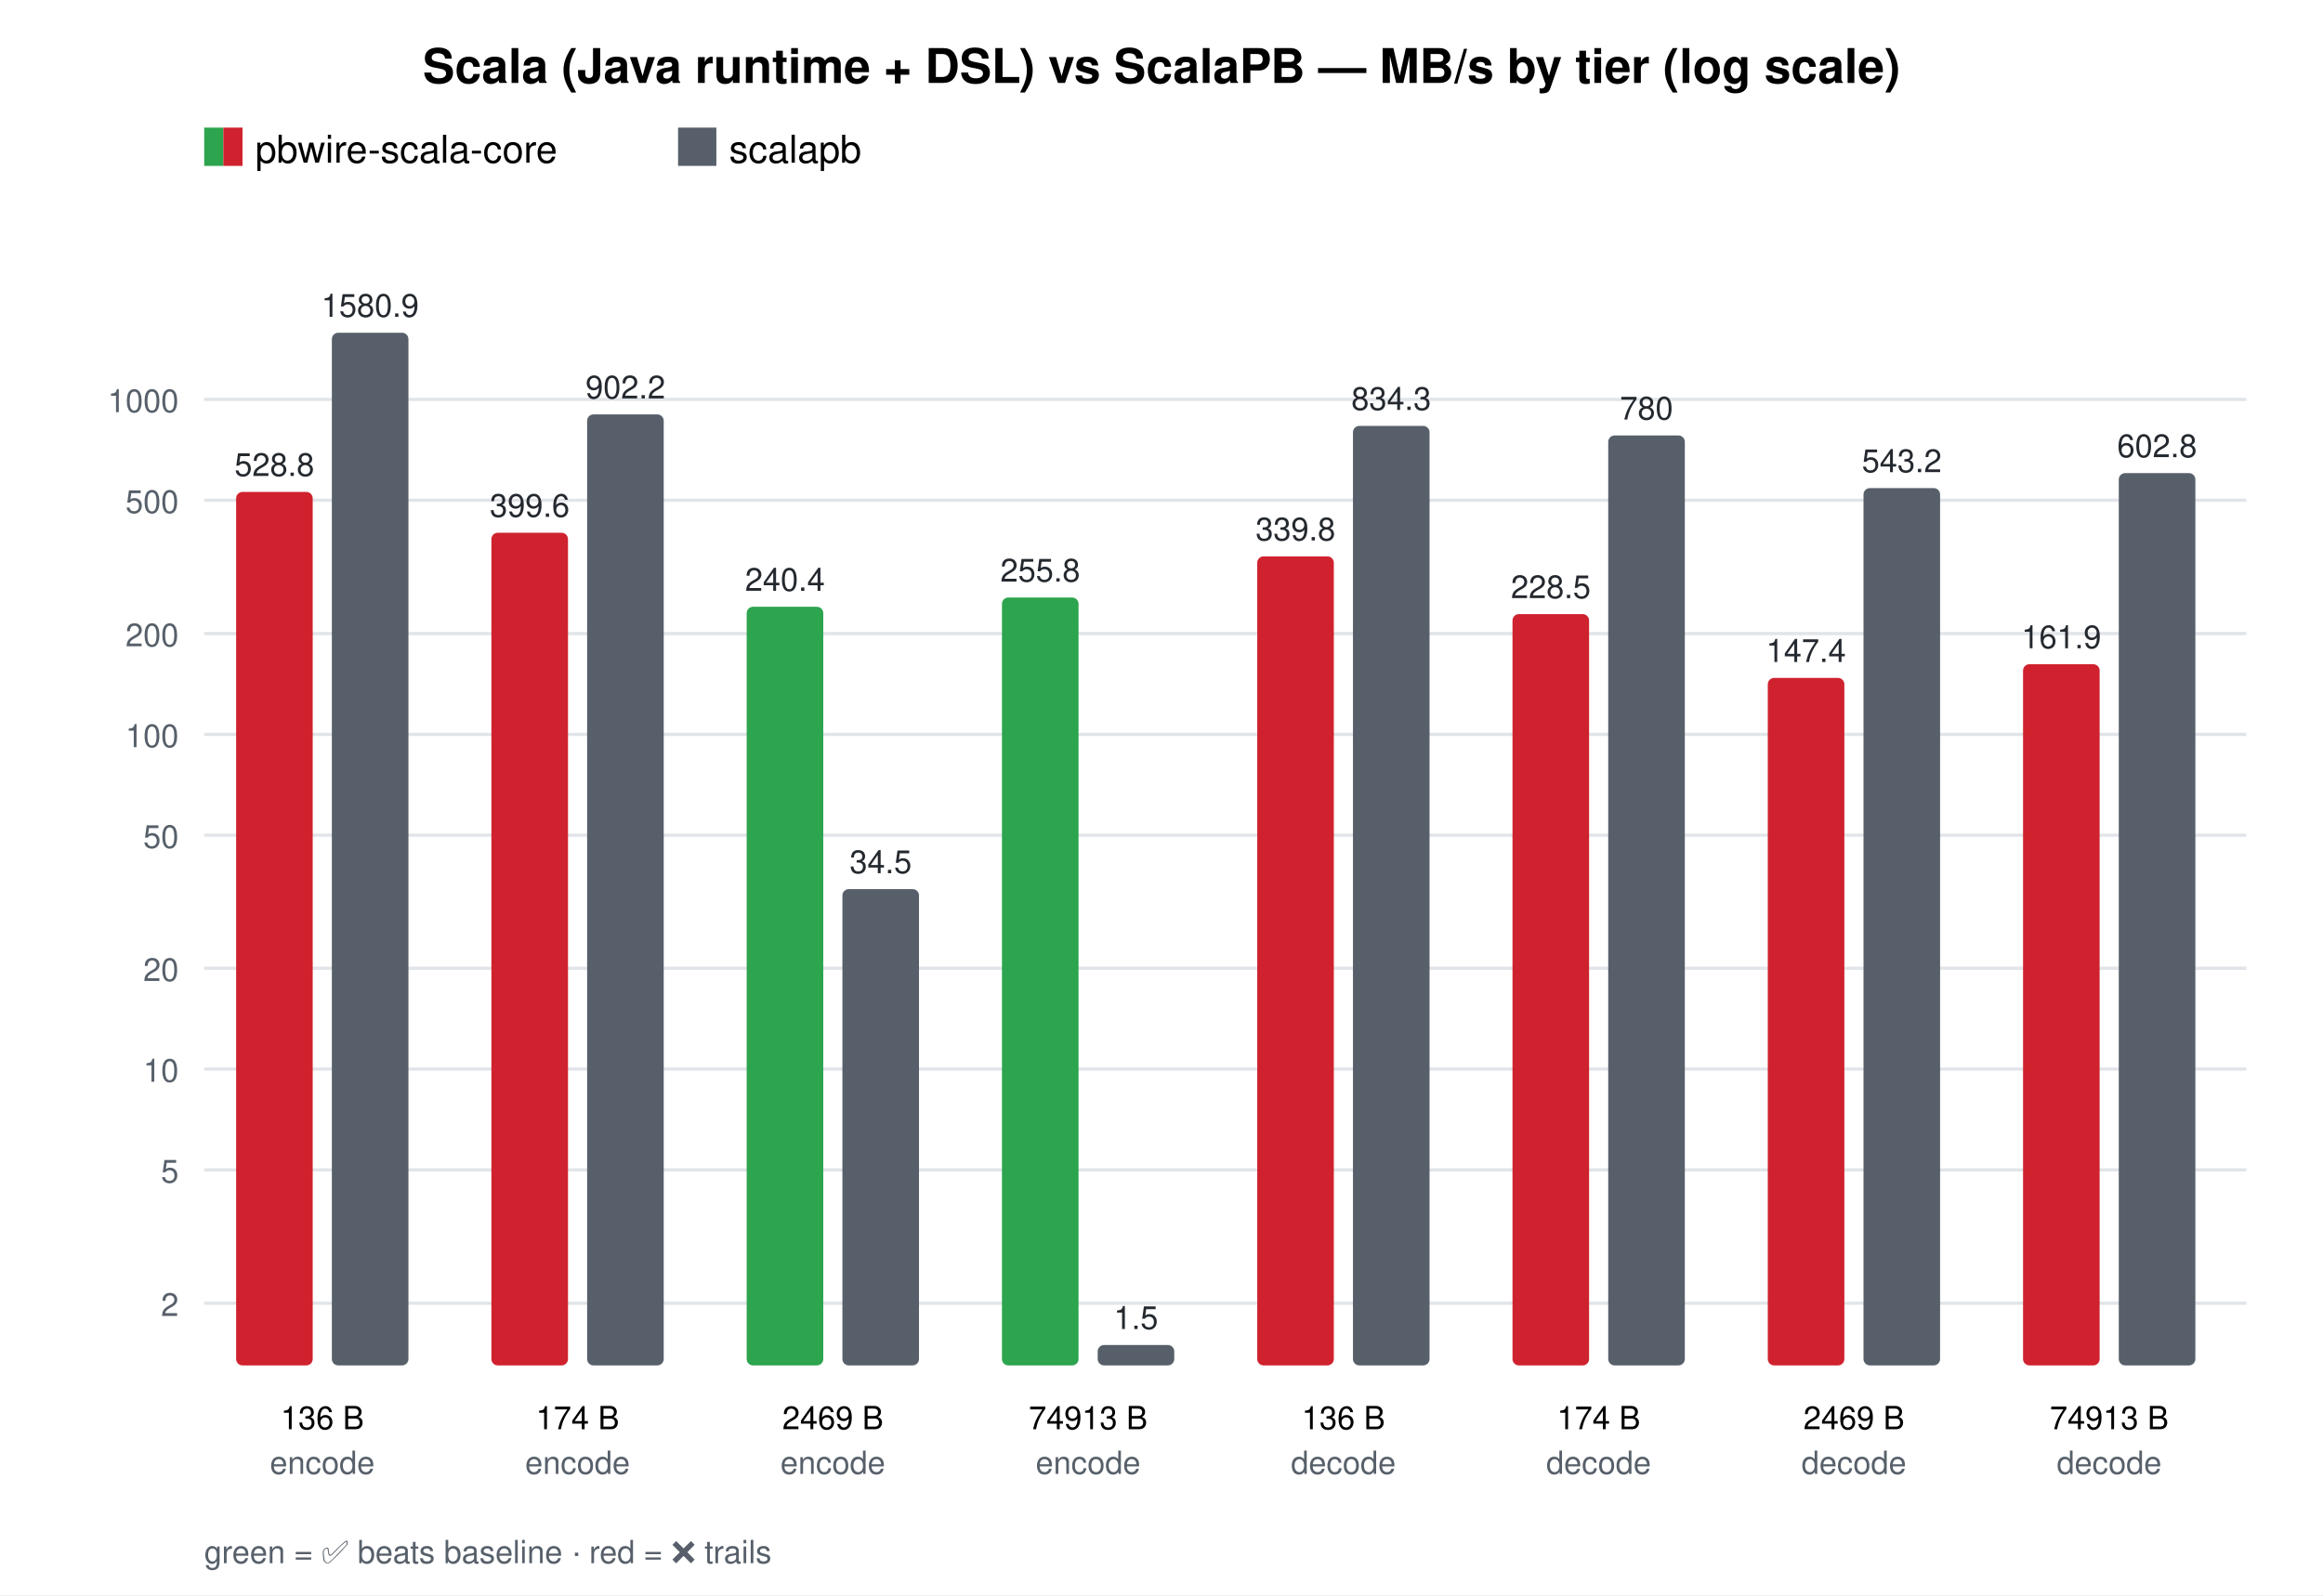
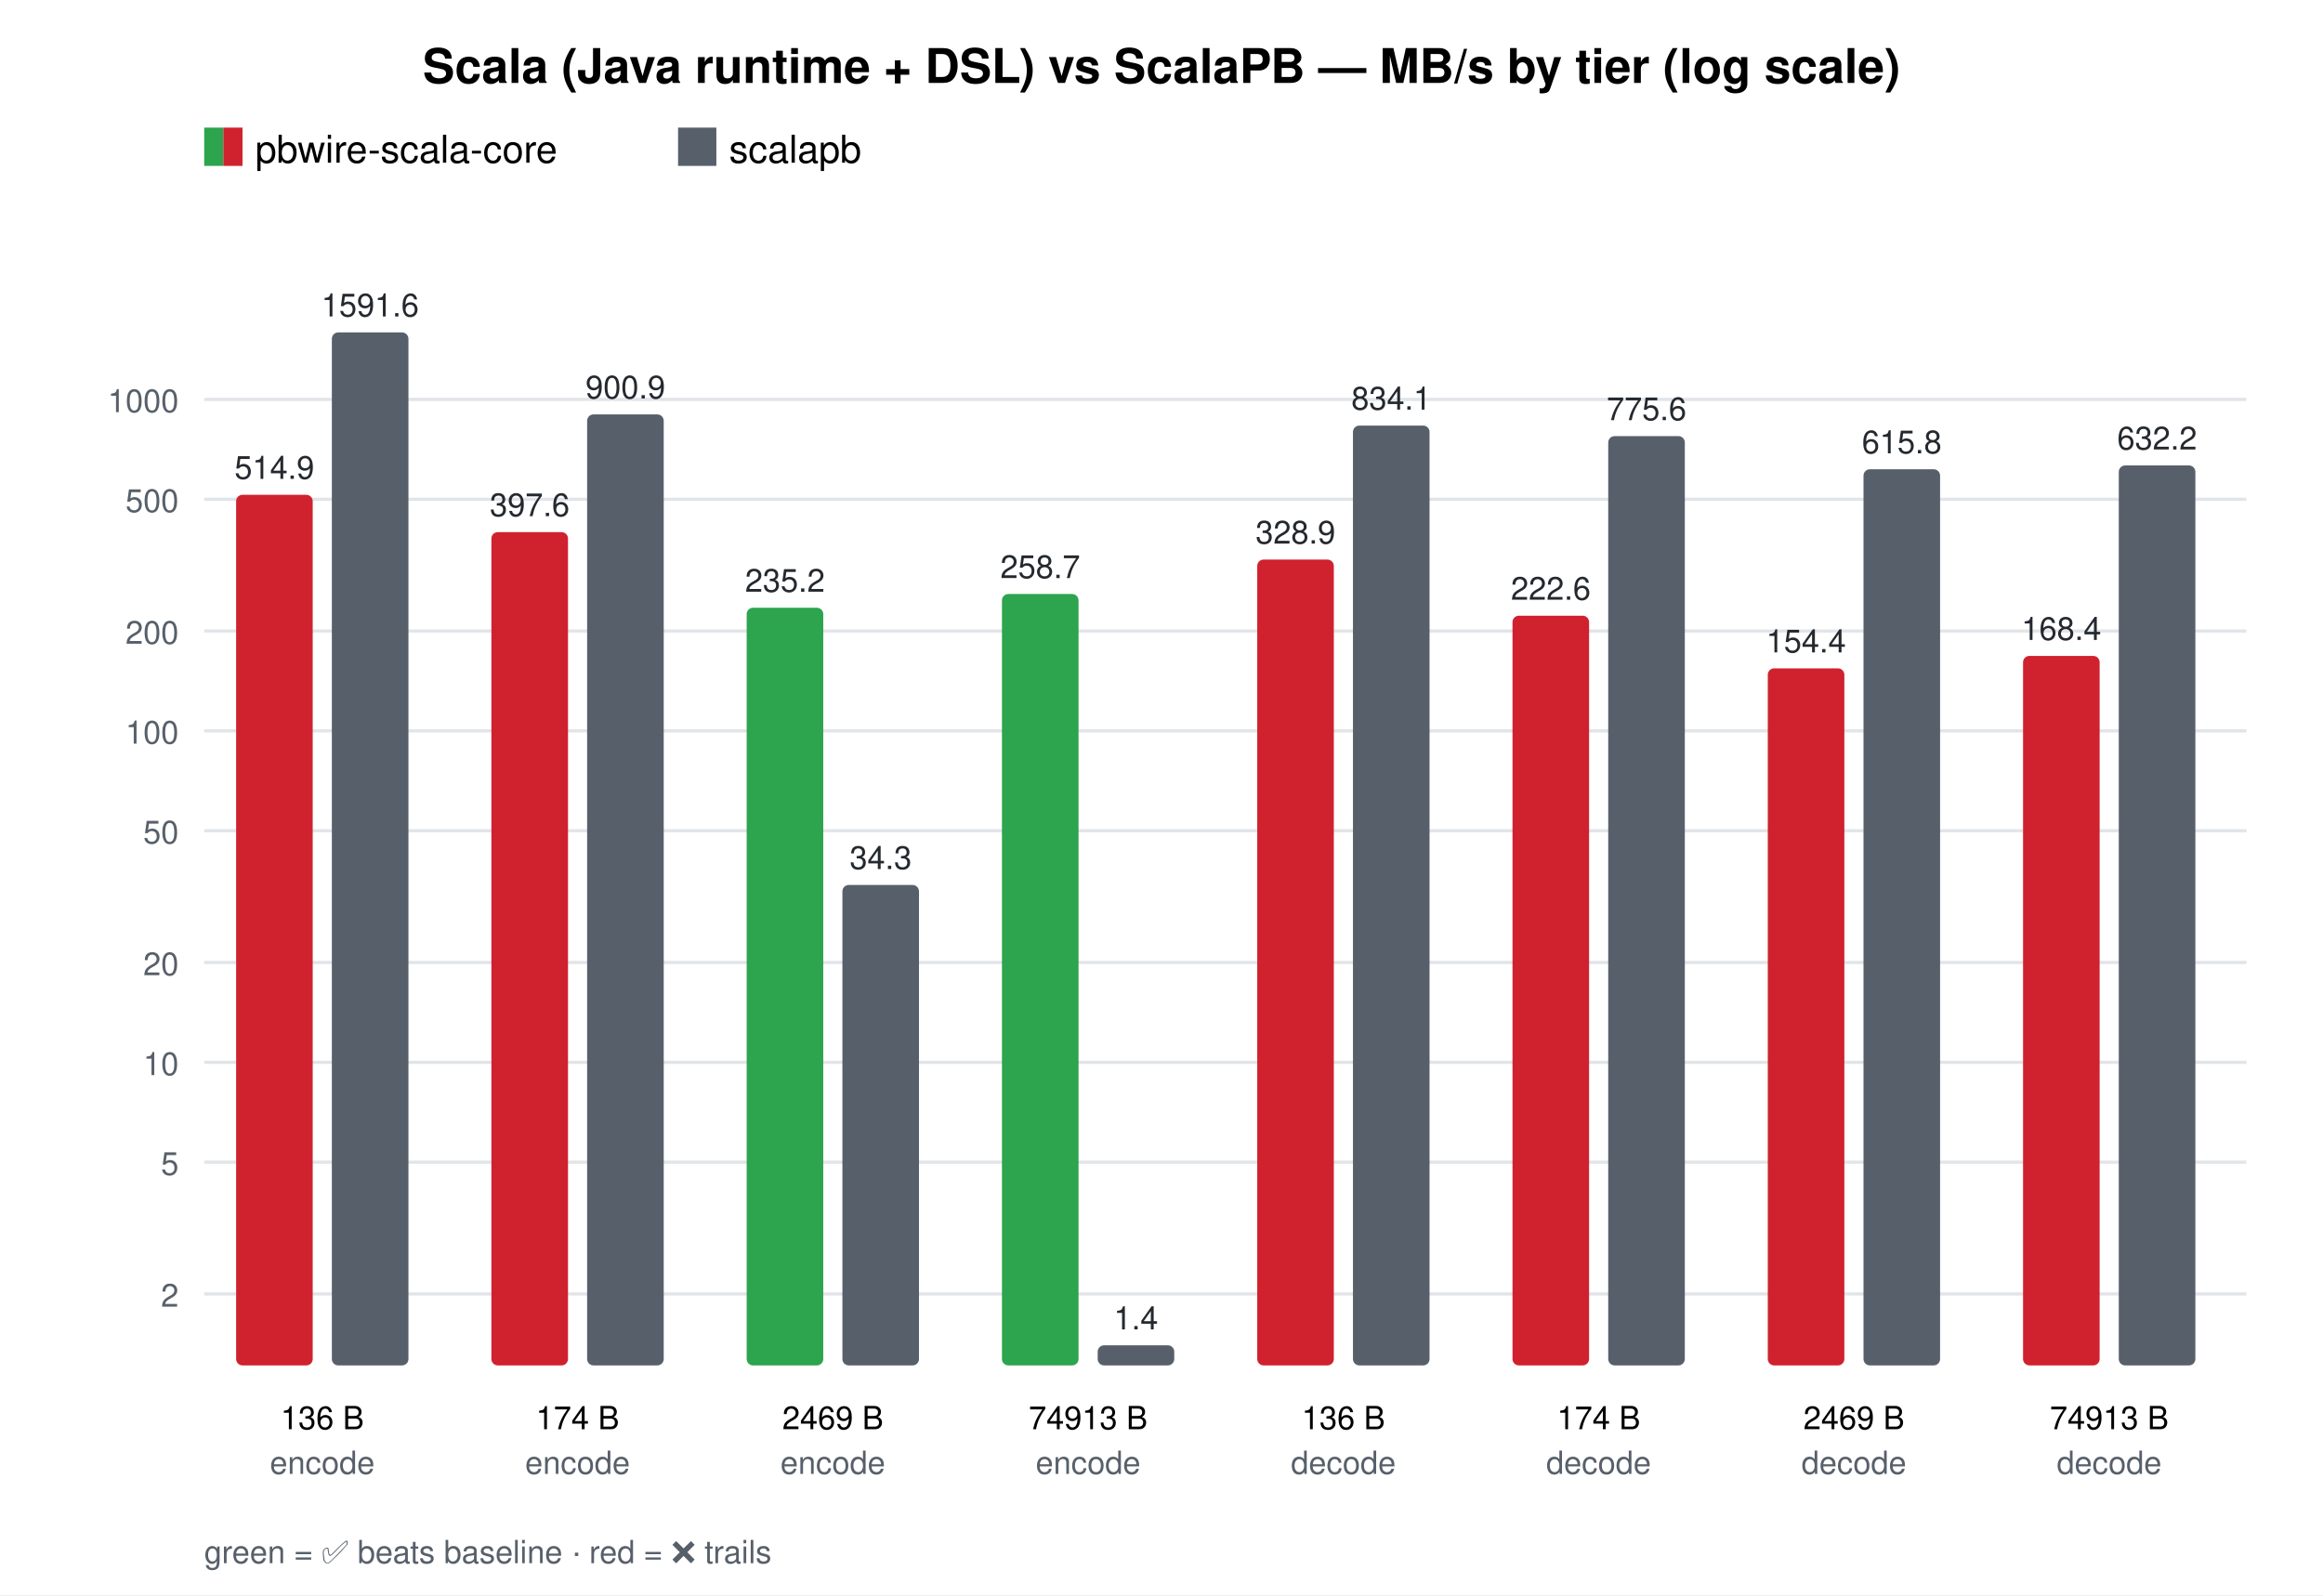
<svg xmlns="http://www.w3.org/2000/svg" width="728" height="500" font-family="Helvetica, Arial, sans-serif">
  <rect width="728" height="500" fill="#ffffff" />
  <text x="364.0" y="26" text-anchor="middle" font-size="15" font-weight="bold">Scala (Java runtime + DSL) vs ScalaPB — MB/s by tier (log scale)</text>
  <rect x="64" y="40" width="6" height="12" fill="#2da44e" />
  <rect x="70" y="40" width="6" height="12" fill="#cf222e" />
  <text x="80" y="51" font-size="12">pbwire-scala-core</text>
  <rect x="212.5" y="40" width="12" height="12" fill="#57606a" />
  <text x="228.5" y="51" font-size="12">scalapb</text>
-   <line x1="64" y1="408.5" x2="704" y2="408.5" stroke="#e1e4e8" />
-   <text x="56" y="412.5" text-anchor="end" font-size="10" fill="#57606a">2</text>
-   <line x1="64" y1="366.7" x2="704" y2="366.7" stroke="#e1e4e8" />
-   <text x="56" y="370.7" text-anchor="end" font-size="10" fill="#57606a">5</text>
-   <line x1="64" y1="335.1" x2="704" y2="335.1" stroke="#e1e4e8" />
-   <text x="56" y="339.1" text-anchor="end" font-size="10" fill="#57606a">10</text>
-   <line x1="64" y1="303.5" x2="704" y2="303.5" stroke="#e1e4e8" />
-   <text x="56" y="307.5" text-anchor="end" font-size="10" fill="#57606a">20</text>
-   <line x1="64" y1="261.8" x2="704" y2="261.8" stroke="#e1e4e8" />
-   <text x="56" y="265.8" text-anchor="end" font-size="10" fill="#57606a">50</text>
-   <line x1="64" y1="230.2" x2="704" y2="230.2" stroke="#e1e4e8" />
-   <text x="56" y="234.2" text-anchor="end" font-size="10" fill="#57606a">100</text>
-   <line x1="64" y1="198.6" x2="704" y2="198.6" stroke="#e1e4e8" />
-   <text x="56" y="202.6" text-anchor="end" font-size="10" fill="#57606a">200</text>
-   <line x1="64" y1="156.8" x2="704" y2="156.8" stroke="#e1e4e8" />
-   <text x="56" y="160.8" text-anchor="end" font-size="10" fill="#57606a">500</text>
+   <line x1="64" y1="405.6" x2="704" y2="405.6" stroke="#e1e4e8" />
+   <text x="56" y="409.6" text-anchor="end" font-size="10" fill="#57606a">2</text>
+   <line x1="64" y1="364.3" x2="704" y2="364.3" stroke="#e1e4e8" />
+   <text x="56" y="368.3" text-anchor="end" font-size="10" fill="#57606a">5</text>
+   <line x1="64" y1="333.0" x2="704" y2="333.0" stroke="#e1e4e8" />
+   <text x="56" y="337.0" text-anchor="end" font-size="10" fill="#57606a">10</text>
+   <line x1="64" y1="301.7" x2="704" y2="301.7" stroke="#e1e4e8" />
+   <text x="56" y="305.7" text-anchor="end" font-size="10" fill="#57606a">20</text>
+   <line x1="64" y1="260.4" x2="704" y2="260.4" stroke="#e1e4e8" />
+   <text x="56" y="264.4" text-anchor="end" font-size="10" fill="#57606a">50</text>
+   <line x1="64" y1="229.1" x2="704" y2="229.1" stroke="#e1e4e8" />
+   <text x="56" y="233.1" text-anchor="end" font-size="10" fill="#57606a">100</text>
+   <line x1="64" y1="197.8" x2="704" y2="197.8" stroke="#e1e4e8" />
+   <text x="56" y="201.8" text-anchor="end" font-size="10" fill="#57606a">200</text>
+   <line x1="64" y1="156.5" x2="704" y2="156.5" stroke="#e1e4e8" />
+   <text x="56" y="160.5" text-anchor="end" font-size="10" fill="#57606a">500</text>
  <line x1="64" y1="125.2" x2="704" y2="125.2" stroke="#e1e4e8" />
  <text x="56" y="129.2" text-anchor="end" font-size="10" fill="#57606a">1000</text>
  <text x="101.0" y="448" text-anchor="middle" font-size="10">136 B</text>
  <text x="101.0" y="462" text-anchor="middle" font-size="10" fill="#57606a">encode</text>
-   <rect x="74.0" y="154.2" width="24" height="273.8" rx="2" fill="#cf222e" />
-   <text x="86.0" y="149.2" text-anchor="middle" font-size="10" fill="#24292f">528.8</text>
-   <rect x="104.0" y="104.3" width="24" height="323.7" rx="2" fill="#57606a" />
-   <text x="116.0" y="99.3" text-anchor="middle" font-size="10" fill="#24292f">1580.9</text>
+   <rect x="74.0" y="155.1" width="24" height="272.9" rx="2" fill="#cf222e" />
+   <text x="86.0" y="150.1" text-anchor="middle" font-size="10" fill="#24292f">514.9</text>
+   <rect x="104.0" y="104.2" width="24" height="323.8" rx="2" fill="#57606a" />
+   <text x="116.0" y="99.2" text-anchor="middle" font-size="10" fill="#24292f">1591.6</text>
  <text x="181.0" y="448" text-anchor="middle" font-size="10">174 B</text>
  <text x="181.0" y="462" text-anchor="middle" font-size="10" fill="#57606a">encode</text>
-   <rect x="154.0" y="167.0" width="24" height="261.0" rx="2" fill="#cf222e" />
-   <text x="166.0" y="162.0" text-anchor="middle" font-size="10" fill="#24292f">399.6</text>
+   <rect x="154.0" y="166.8" width="24" height="261.2" rx="2" fill="#cf222e" />
+   <text x="166.0" y="161.8" text-anchor="middle" font-size="10" fill="#24292f">397.6</text>
  <rect x="184.0" y="129.9" width="24" height="298.1" rx="2" fill="#57606a" />
-   <text x="196.0" y="124.9" text-anchor="middle" font-size="10" fill="#24292f">902.2</text>
+   <text x="196.0" y="124.9" text-anchor="middle" font-size="10" fill="#24292f">900.9</text>
  <text x="261.0" y="448" text-anchor="middle" font-size="10">2469 B</text>
  <text x="261.0" y="462" text-anchor="middle" font-size="10" fill="#57606a">encode</text>
-   <rect x="234.0" y="190.2" width="24" height="237.8" rx="2" fill="#2da44e" />
-   <text x="246.0" y="185.2" text-anchor="middle" font-size="10" fill="#24292f">240.4</text>
-   <rect x="264.0" y="278.7" width="24" height="149.3" rx="2" fill="#57606a" />
-   <text x="276.0" y="273.7" text-anchor="middle" font-size="10" fill="#24292f">34.5</text>
+   <rect x="234.0" y="190.5" width="24" height="237.5" rx="2" fill="#2da44e" />
+   <text x="246.0" y="185.5" text-anchor="middle" font-size="10" fill="#24292f">235.2</text>
+   <rect x="264.0" y="277.4" width="24" height="150.6" rx="2" fill="#57606a" />
+   <text x="276.0" y="272.4" text-anchor="middle" font-size="10" fill="#24292f">34.3</text>
  <text x="341.0" y="448" text-anchor="middle" font-size="10">74913 B</text>
  <text x="341.0" y="462" text-anchor="middle" font-size="10" fill="#57606a">encode</text>
-   <rect x="314.0" y="187.3" width="24" height="240.7" rx="2" fill="#2da44e" />
-   <text x="326.0" y="182.3" text-anchor="middle" font-size="10" fill="#24292f">255.8</text>
-   <rect x="344.0" y="421.6" width="24" height="6.4" rx="2" fill="#57606a" />
-   <text x="356.0" y="416.6" text-anchor="middle" font-size="10" fill="#24292f">1.5</text>
+   <rect x="314.0" y="186.2" width="24" height="241.8" rx="2" fill="#2da44e" />
+   <text x="326.0" y="181.2" text-anchor="middle" font-size="10" fill="#24292f">258.7</text>
+   <rect x="344.0" y="421.7" width="24" height="6.3" rx="2" fill="#57606a" />
+   <text x="356.0" y="416.7" text-anchor="middle" font-size="10" fill="#24292f">1.4</text>
  <text x="421.0" y="448" text-anchor="middle" font-size="10">136 B</text>
  <text x="421.0" y="462" text-anchor="middle" font-size="10" fill="#57606a">decode</text>
-   <rect x="394.0" y="174.4" width="24" height="253.6" rx="2" fill="#cf222e" />
-   <text x="406.0" y="169.4" text-anchor="middle" font-size="10" fill="#24292f">339.8</text>
-   <rect x="424.0" y="133.5" width="24" height="294.5" rx="2" fill="#57606a" />
-   <text x="436.0" y="128.5" text-anchor="middle" font-size="10" fill="#24292f">834.3</text>
+   <rect x="394.0" y="175.4" width="24" height="252.6" rx="2" fill="#cf222e" />
+   <text x="406.0" y="170.4" text-anchor="middle" font-size="10" fill="#24292f">328.9</text>
+   <rect x="424.0" y="133.4" width="24" height="294.6" rx="2" fill="#57606a" />
+   <text x="436.0" y="128.4" text-anchor="middle" font-size="10" fill="#24292f">834.1</text>
  <text x="501.0" y="448" text-anchor="middle" font-size="10">174 B</text>
  <text x="501.0" y="462" text-anchor="middle" font-size="10" fill="#57606a">decode</text>
-   <rect x="474.0" y="192.5" width="24" height="235.5" rx="2" fill="#cf222e" />
-   <text x="486.0" y="187.5" text-anchor="middle" font-size="10" fill="#24292f">228.5</text>
-   <rect x="504.0" y="136.5" width="24" height="291.5" rx="2" fill="#57606a" />
-   <text x="516.0" y="131.5" text-anchor="middle" font-size="10" fill="#24292f">780</text>
+   <rect x="474.0" y="193.0" width="24" height="235.0" rx="2" fill="#cf222e" />
+   <text x="486.0" y="188.0" text-anchor="middle" font-size="10" fill="#24292f">222.6</text>
+   <rect x="504.0" y="136.7" width="24" height="291.3" rx="2" fill="#57606a" />
+   <text x="516.0" y="131.7" text-anchor="middle" font-size="10" fill="#24292f">775.6</text>
  <text x="581.0" y="448" text-anchor="middle" font-size="10">2469 B</text>
  <text x="581.0" y="462" text-anchor="middle" font-size="10" fill="#57606a">decode</text>
-   <rect x="554.0" y="212.5" width="24" height="215.5" rx="2" fill="#cf222e" />
-   <text x="566.0" y="207.5" text-anchor="middle" font-size="10" fill="#24292f">147.4</text>
-   <rect x="584.0" y="153.0" width="24" height="275.0" rx="2" fill="#57606a" />
-   <text x="596.0" y="148.0" text-anchor="middle" font-size="10" fill="#24292f">543.2</text>
+   <rect x="554.0" y="209.5" width="24" height="218.5" rx="2" fill="#cf222e" />
+   <text x="566.0" y="204.5" text-anchor="middle" font-size="10" fill="#24292f">154.4</text>
+   <rect x="584.0" y="147.1" width="24" height="280.9" rx="2" fill="#57606a" />
+   <text x="596.0" y="142.1" text-anchor="middle" font-size="10" fill="#24292f">615.8</text>
  <text x="661.0" y="448" text-anchor="middle" font-size="10">74913 B</text>
  <text x="661.0" y="462" text-anchor="middle" font-size="10" fill="#57606a">decode</text>
-   <rect x="634.0" y="208.2" width="24" height="219.8" rx="2" fill="#cf222e" />
-   <text x="646.0" y="203.2" text-anchor="middle" font-size="10" fill="#24292f">161.9</text>
-   <rect x="664.0" y="148.3" width="24" height="279.7" rx="2" fill="#57606a" />
-   <text x="676.0" y="143.3" text-anchor="middle" font-size="10" fill="#24292f">602.8</text>
+   <rect x="634.0" y="205.6" width="24" height="222.4" rx="2" fill="#cf222e" />
+   <text x="646.0" y="200.6" text-anchor="middle" font-size="10" fill="#24292f">168.4</text>
+   <rect x="664.0" y="145.9" width="24" height="282.1" rx="2" fill="#57606a" />
+   <text x="676.0" y="140.9" text-anchor="middle" font-size="10" fill="#24292f">632.2</text>
  <text x="64" y="490" font-size="10" fill="#57606a">green = ✅ beats baseline · red = ❌ trails</text>
</svg>
